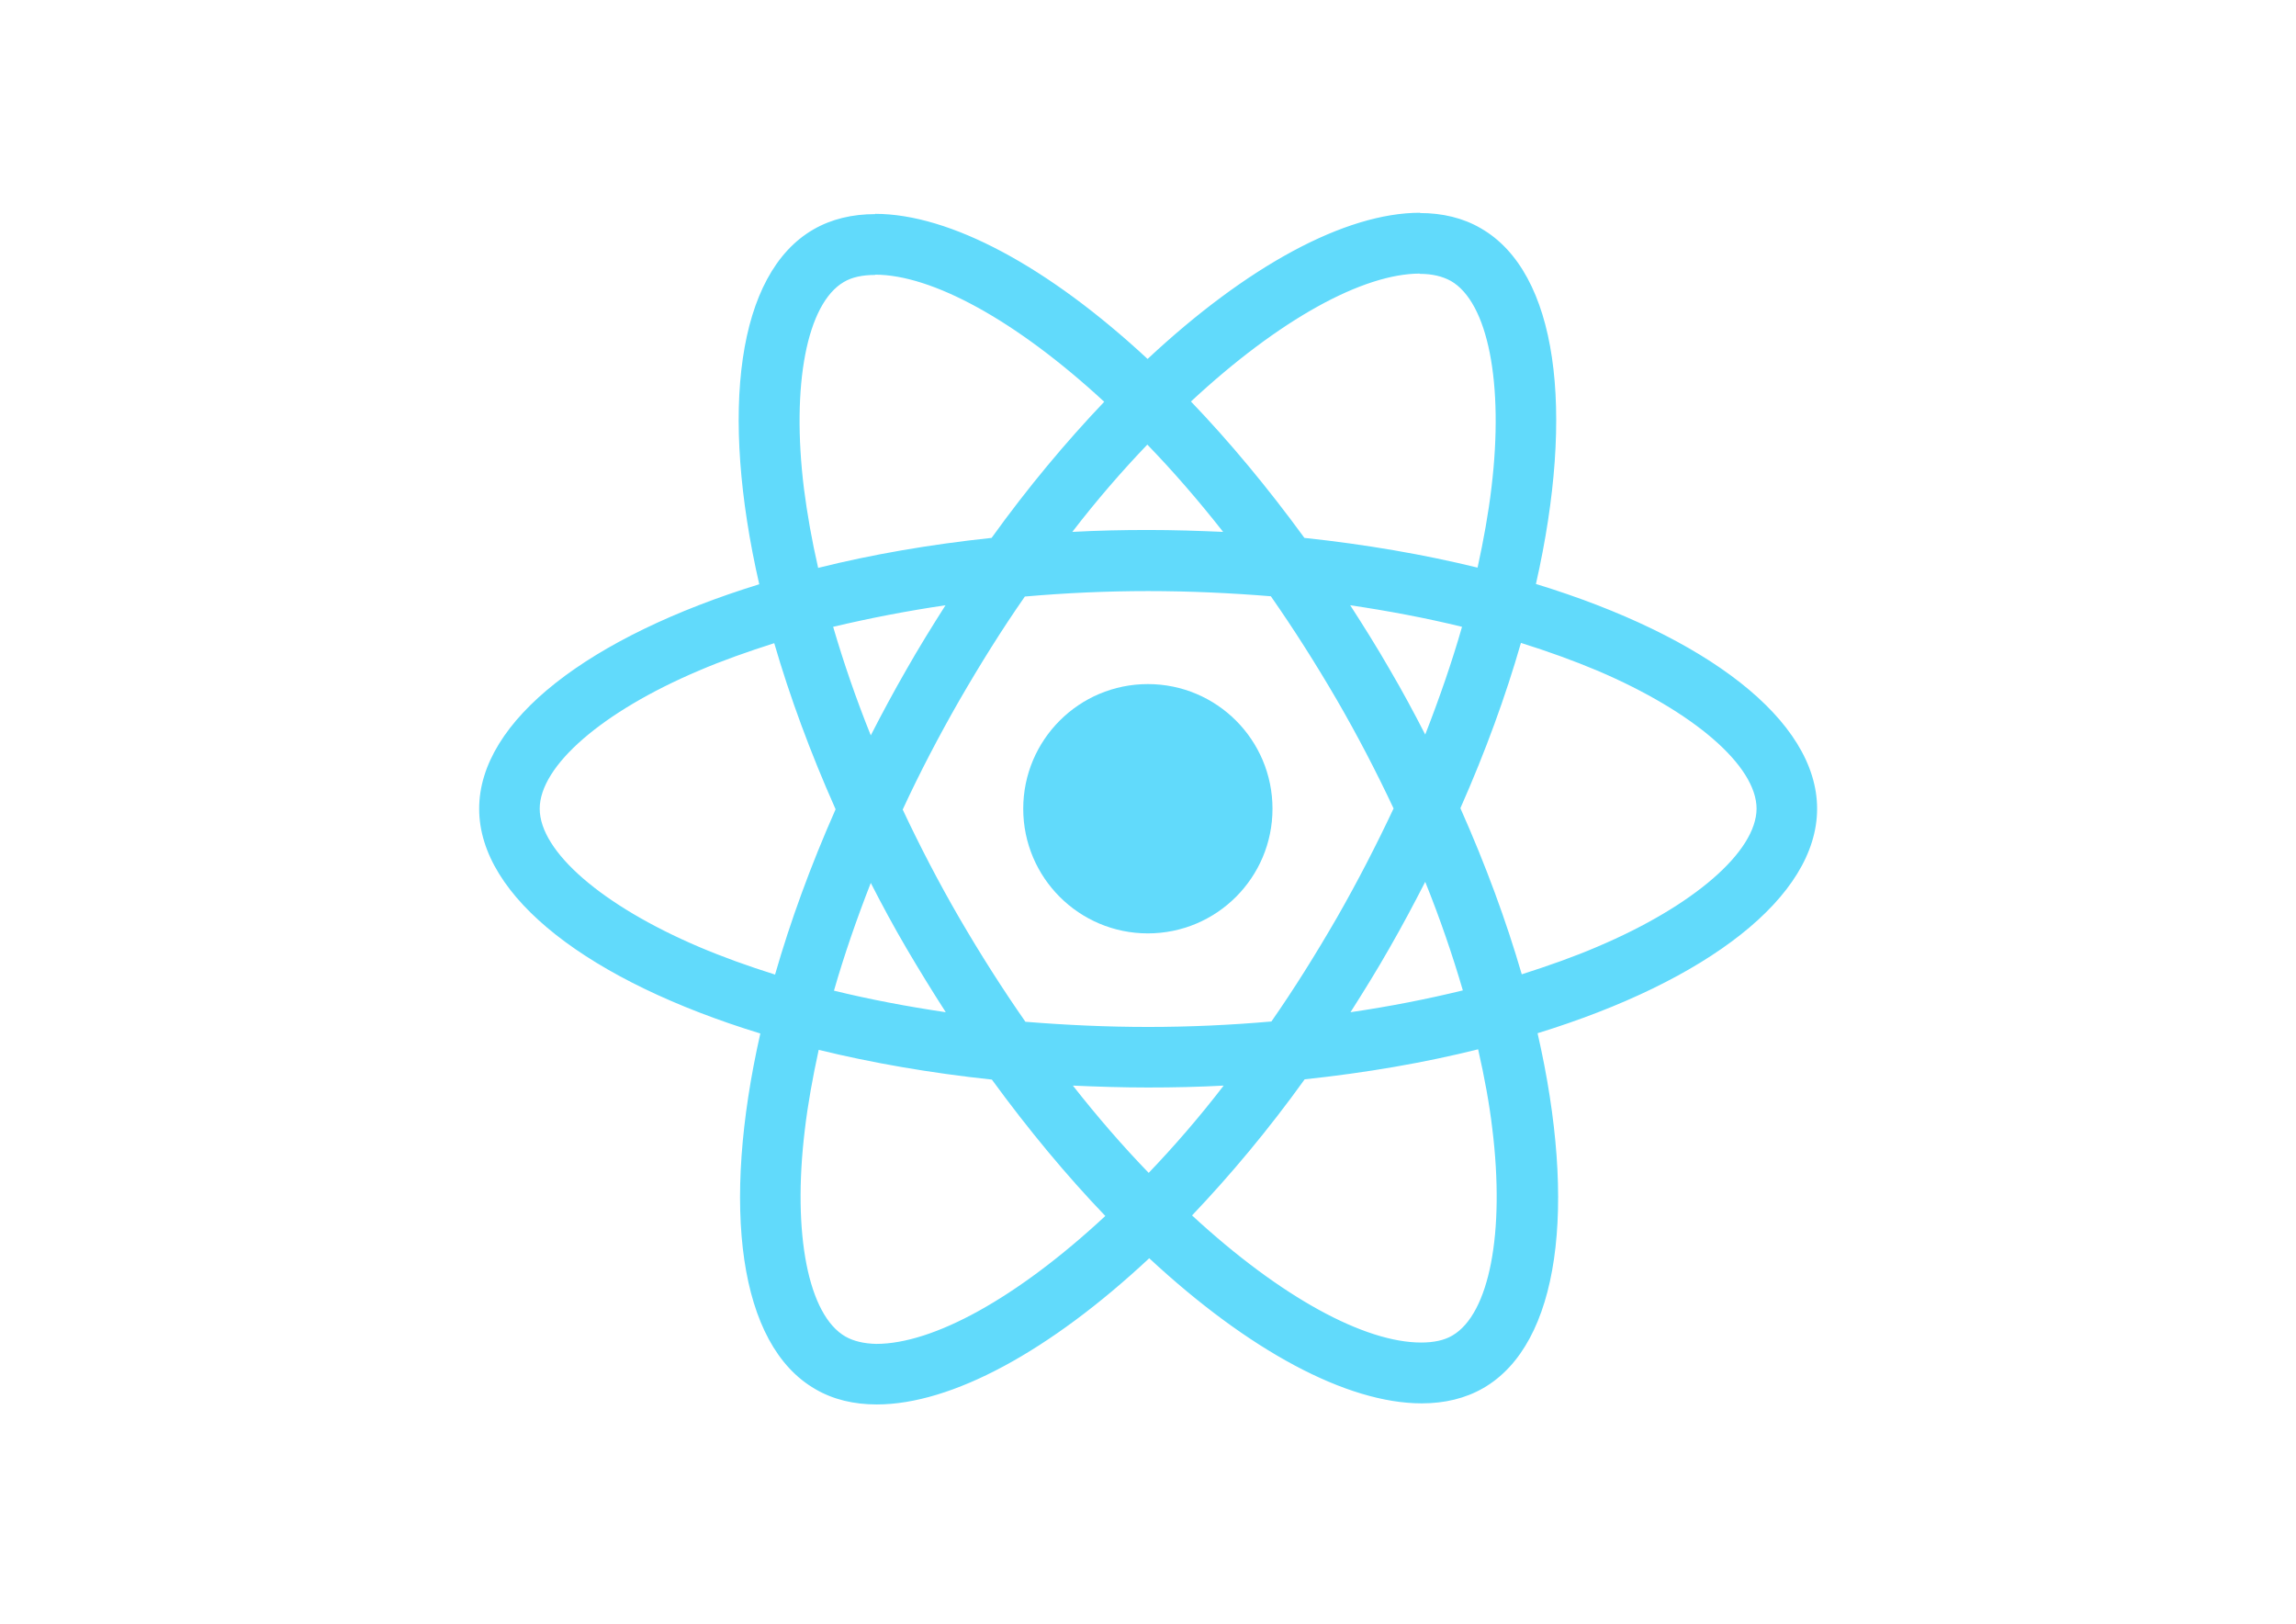
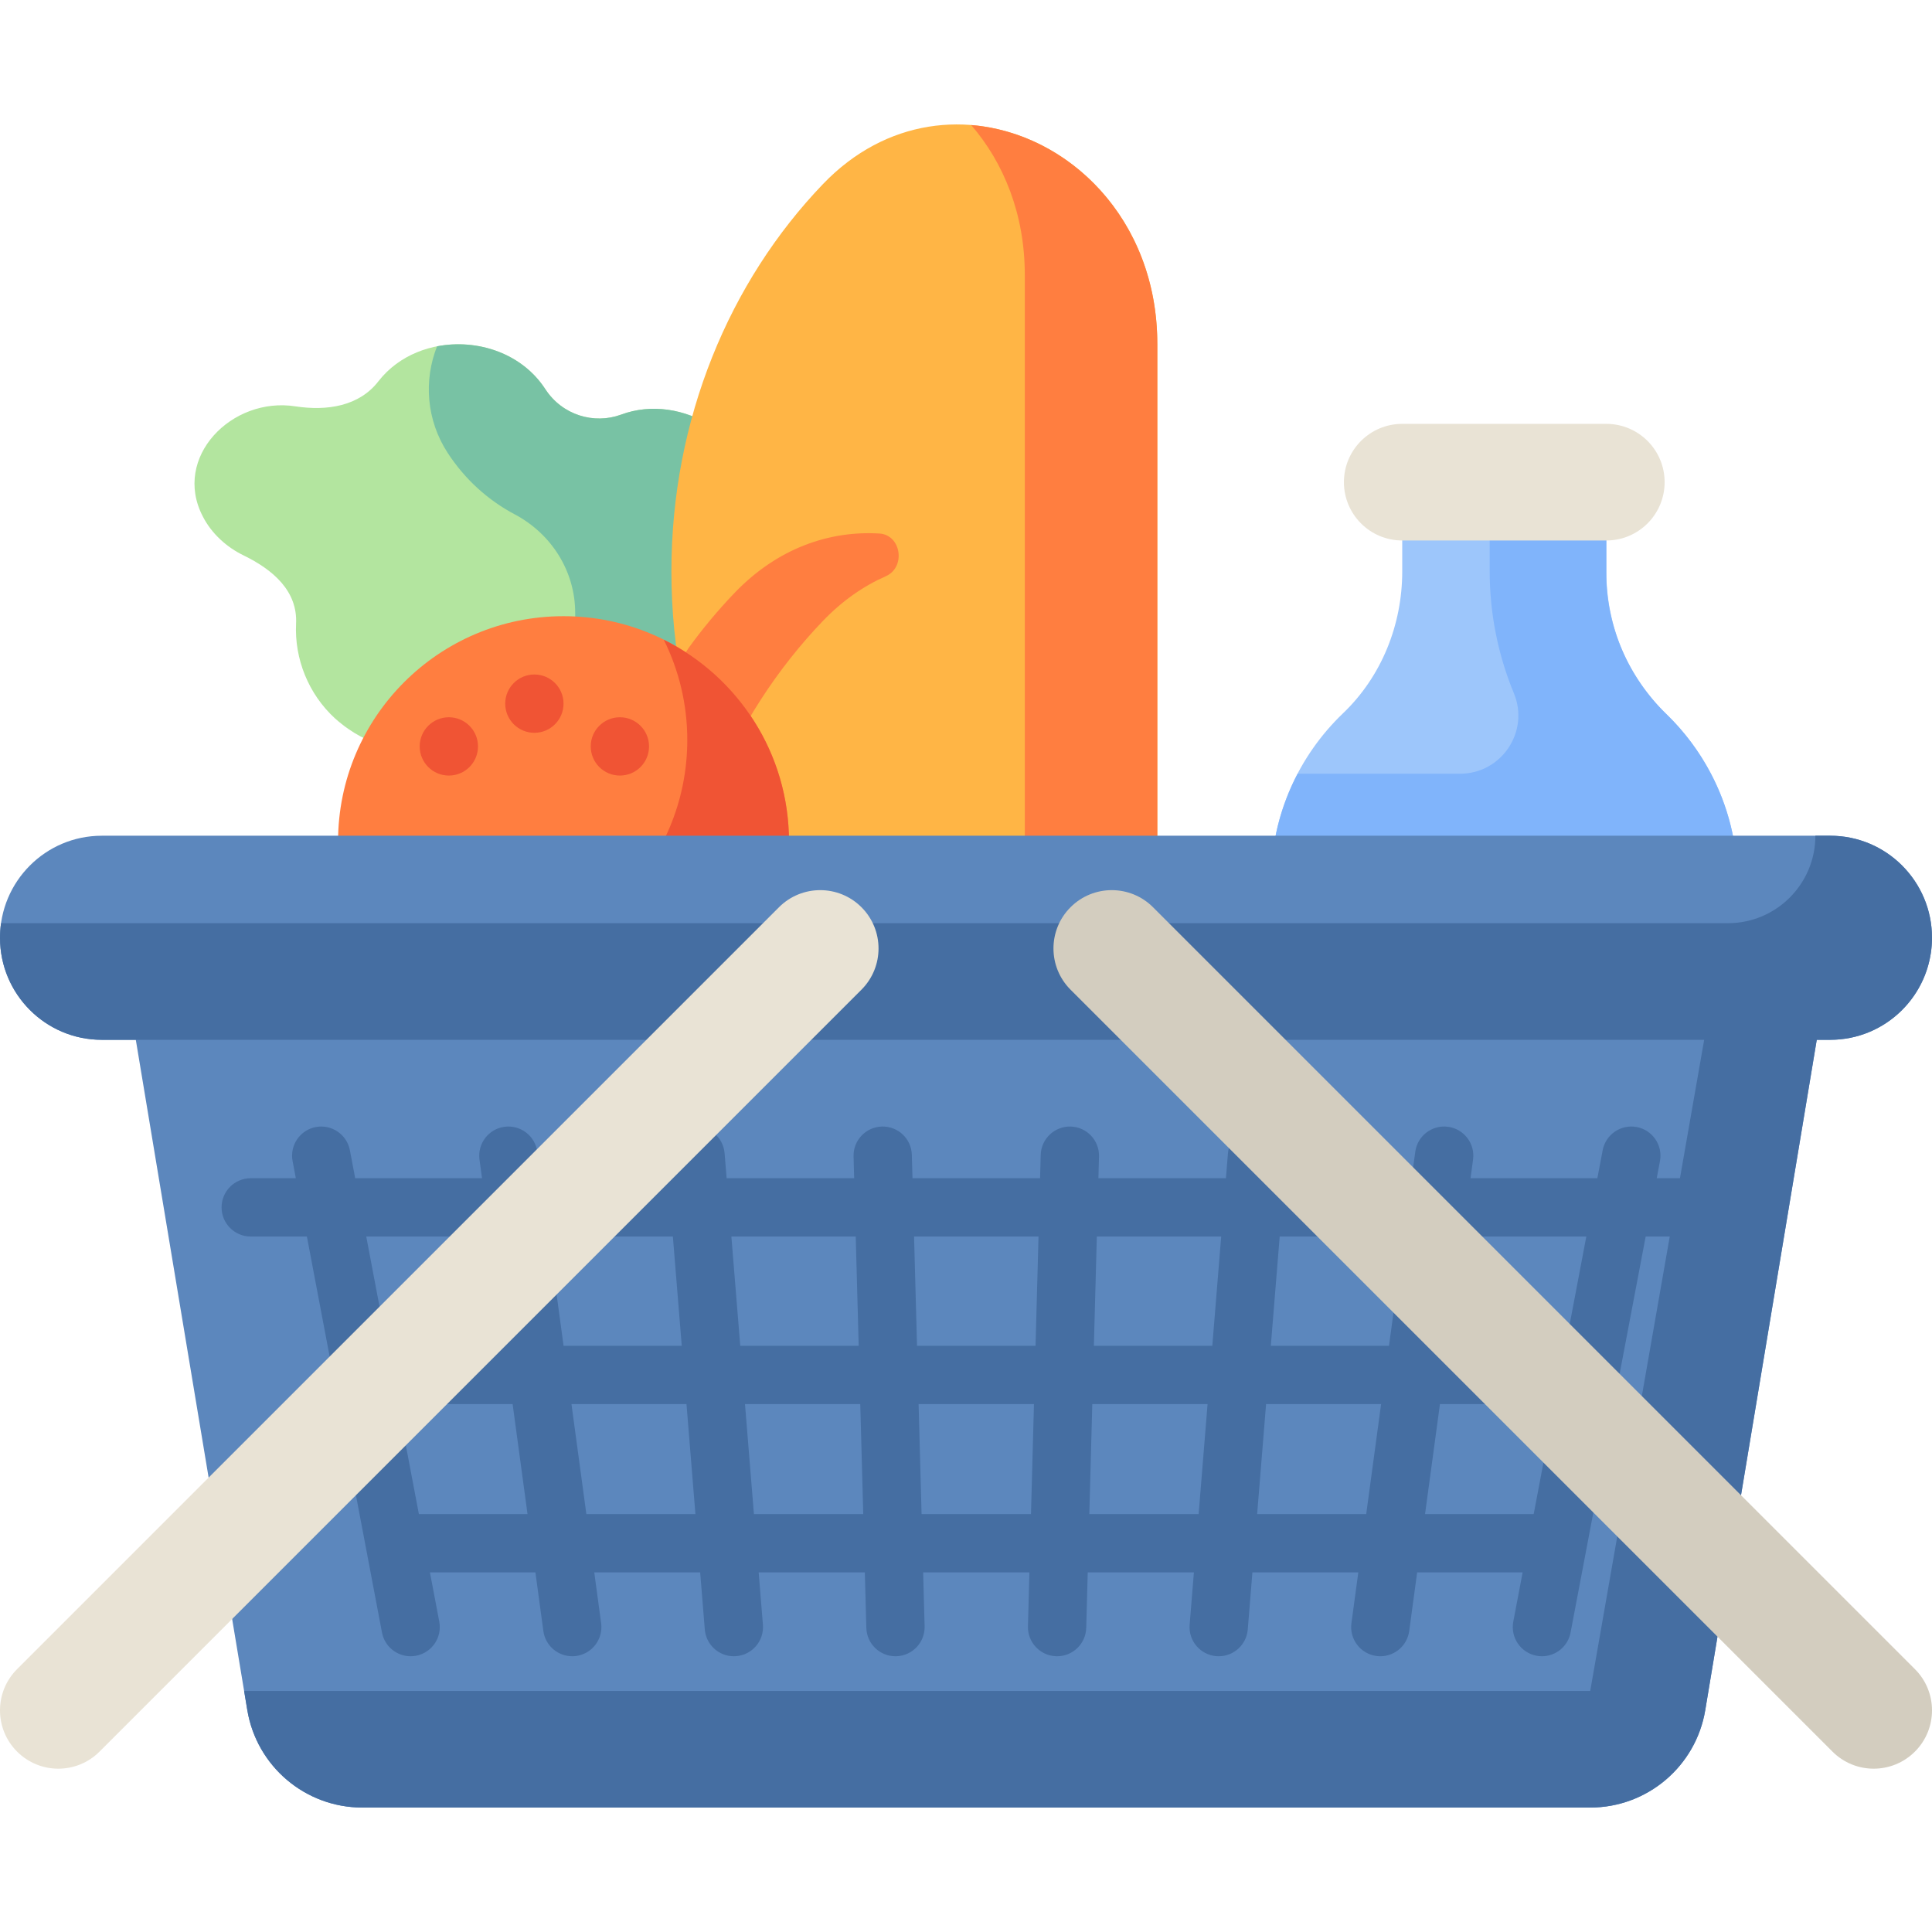
- <svg xmlns="http://www.w3.org/2000/svg" viewBox="0 0 841.9 595.3">
-   <g fill="#61DAFB">
-     <path d="M666.3 296.5c0-32.5-40.7-63.3-103.1-82.4 14.4-63.6 8-114.2-20.2-130.4-6.5-3.8-14.1-5.6-22.4-5.6v22.3c4.6 0 8.3.9 11.4 2.6 13.6 7.8 19.5 37.5 14.9 75.7-1.1 9.4-2.9 19.3-5.1 29.4-19.6-4.8-41-8.5-63.5-10.9-13.5-18.5-27.5-35.3-41.6-50 32.6-30.3 63.2-46.9 84-46.9V78c-27.5 0-63.5 19.6-99.9 53.6-36.4-33.8-72.4-53.2-99.9-53.2v22.3c20.7 0 51.4 16.5 84 46.6-14 14.7-28 31.4-41.3 49.9-22.6 2.4-44 6.1-63.6 11-2.3-10-4-19.7-5.2-29-4.7-38.2 1.1-67.9 14.6-75.8 3-1.8 6.9-2.6 11.5-2.6V78.5c-8.4 0-16 1.8-22.6 5.6-28.1 16.2-34.4 66.7-19.9 130.1-62.2 19.2-102.7 49.9-102.7 82.3 0 32.5 40.7 63.3 103.1 82.4-14.4 63.6-8 114.2 20.2 130.4 6.5 3.8 14.1 5.6 22.5 5.6 27.5 0 63.5-19.6 99.9-53.6 36.4 33.8 72.4 53.2 99.9 53.2 8.4 0 16-1.8 22.6-5.6 28.1-16.2 34.4-66.7 19.9-130.1 62-19.1 102.5-49.9 102.5-82.3zm-130.2-66.7c-3.7 12.9-8.3 26.2-13.5 39.5-4.1-8-8.4-16-13.1-24-4.6-8-9.5-15.8-14.4-23.4 14.2 2.1 27.9 4.7 41 7.9zm-45.8 106.5c-7.8 13.5-15.8 26.3-24.1 38.2-14.9 1.3-30 2-45.2 2-15.1 0-30.2-.7-45-1.9-8.3-11.9-16.4-24.6-24.2-38-7.6-13.1-14.5-26.4-20.8-39.8 6.2-13.4 13.2-26.8 20.7-39.9 7.8-13.5 15.8-26.3 24.1-38.2 14.9-1.3 30-2 45.2-2 15.1 0 30.2.7 45 1.9 8.3 11.9 16.4 24.6 24.2 38 7.6 13.1 14.5 26.4 20.8 39.8-6.3 13.4-13.2 26.8-20.7 39.9zm32.3-13c5.4 13.4 10 26.8 13.8 39.8-13.1 3.2-26.9 5.9-41.2 8 4.9-7.7 9.8-15.6 14.4-23.7 4.6-8 8.9-16.1 13-24.1zM421.2 430c-9.3-9.6-18.6-20.3-27.8-32 9 .4 18.2.7 27.5.7 9.4 0 18.7-.2 27.8-.7-9 11.7-18.3 22.4-27.5 32zm-74.4-58.9c-14.2-2.1-27.9-4.7-41-7.9 3.7-12.9 8.3-26.2 13.5-39.5 4.1 8 8.4 16 13.1 24 4.7 8 9.5 15.8 14.4 23.4zM420.7 163c9.3 9.6 18.6 20.3 27.8 32-9-.4-18.2-.7-27.5-.7-9.4 0-18.7.2-27.8.7 9-11.7 18.3-22.4 27.5-32zm-74 58.9c-4.9 7.7-9.8 15.6-14.4 23.7-4.6 8-8.9 16-13 24-5.4-13.4-10-26.8-13.8-39.8 13.1-3.1 26.9-5.8 41.2-7.9zm-90.5 125.2c-35.4-15.1-58.3-34.9-58.3-50.6 0-15.7 22.9-35.6 58.3-50.6 8.6-3.7 18-7 27.7-10.1 5.7 19.6 13.2 40 22.5 60.9-9.2 20.8-16.6 41.1-22.2 60.6-9.9-3.1-19.3-6.5-28-10.2zM310 490c-13.6-7.8-19.5-37.5-14.9-75.7 1.1-9.4 2.9-19.3 5.1-29.4 19.6 4.8 41 8.5 63.5 10.9 13.5 18.5 27.5 35.3 41.6 50-32.6 30.3-63.2 46.9-84 46.9-4.5-.1-8.3-1-11.3-2.7zm237.2-76.2c4.7 38.2-1.1 67.9-14.6 75.8-3 1.8-6.9 2.6-11.5 2.6-20.7 0-51.4-16.5-84-46.6 14-14.7 28-31.4 41.3-49.9 22.6-2.4 44-6.1 63.6-11 2.3 10.1 4.1 19.8 5.2 29.1zm38.5-66.7c-8.6 3.7-18 7-27.7 10.1-5.7-19.6-13.2-40-22.5-60.9 9.2-20.8 16.6-41.1 22.2-60.6 9.9 3.1 19.3 6.5 28.1 10.2 35.4 15.1 58.3 34.9 58.3 50.6-.1 15.7-23 35.6-58.4 50.6zM320.8 78.4z" />
-     <circle cx="420.9" cy="296.5" r="45.7" />
-     <path d="M520.5 78.1z" />
+ <svg xmlns="http://www.w3.org/2000/svg" id="Capa_1" enable-background="new 0 0 497 497" height="512" viewBox="0 0 497 497" width="512">
+   <g>
+     <g>
+       <g>
+         <path d="m231.861 180.973c5.948-16.424-5.811-34.337-22.025-36.432-6.989-.813-13.408-6.574-14.145-14.779-1.318-17.014-20.197-28.95-35.936-23.096-6.971 2.556-15.119.111-19.444-6.518-9.425-14.586-32.411-15.518-42.902-2.145-4.977 6.513-13.265 7.759-21.361 6.537-16.446-2.599-31.79 13.136-23.872 28.32 2.287 4.483 6.228 7.956 10.485 10.014 7.527 3.667 13.93 9.138 13.502 17.58-.435 9.032 3.185 18.099 10.03 24.366 9.417 8.339 15.541 6.316 19.667 10.692h127.94c-2.909-4.118-3.78-9.481-1.939-14.539z" fill="#b3e59f" />
+         <path d="m231.861 180.973c5.948-16.424-5.811-34.337-22.025-36.432-6.989-.813-13.408-6.574-14.145-14.779-1.318-17.014-20.197-28.95-35.936-23.096-6.971 2.556-15.119.111-19.444-6.518-6.023-9.321-17.582-13.056-27.882-11.055-3.458 8.743-2.772 18.971 2.755 27.446 4.465 6.846 10.431 12.176 17.221 15.772 9.457 5.01 15.559 14.635 15.559 25.337v37.865h57.663 28.174c-2.91-4.119-3.781-9.482-1.94-14.54z" fill="#78c2a4" />
+       </g>
+       <g>
+         <path d="m297.715 88.452c0-49.09-53.555-74.898-85.982-41.125-24.031 25.028-39.018 60.434-39.018 99.686 0 20.018 3.906 39.031 10.914 56.183-5.965 14.598-9.672 30.549-10.646 47.317h124.733v-162.061z" fill="#ffb545" />
+         <g fill="#ff7e40">
+           <path d="m297.715 88.452c0-32.13-22.943-54.283-47.887-56.288 8.399 9.729 13.797 22.957 13.797 38.534v179.814h34.091v-162.06z" />
+           <path d="m181.405 197.396c-.022-.06-.044-.121-.065-.182-2.547-7.124-4.569-14.539-6.012-22.186-.553-2.93.105-5.981 1.801-8.323 3.654-5.044 7.623-9.8 11.877-14.23 10.959-11.414 24.332-16.022 37.234-15.225 5.605.346 6.839 8.689 1.628 10.982-5.695 2.506-11.163 6.281-16.135 11.459-11.771 12.26-21.365 27.015-28.098 43.487-.779-1.906-1.529-3.83-2.23-5.782z" />
+         </g>
+       </g>
+       <g>
+         <circle cx="144.965" cy="216.512" fill="#ff7e40" r="58" />
+         <g fill="#f05434">
+           <path d="m170.753 164.561c3.865 7.77 6.049 16.522 6.049 25.788 0 32.033-25.967 58-58 58-9.266 0-18.019-2.184-25.788-6.049 9.494 19.088 29.185 32.212 51.951 32.212 32.032 0 58-25.968 58-58 0-22.766-13.124-42.457-32.212-51.951z" />
+           <circle cx="115.465" cy="192.012" r="7.5" />
+           <circle cx="137.465" cy="181.012" r="7.5" />
+           <circle cx="159.465" cy="192.012" r="7.5" />
+         </g>
+       </g>
+       <g>
+         <path d="m413.219 147.01v-22.973h-52.5v22.975c0 13.699-5.316 26.997-15.216 36.465-11.42 10.922-18.533 26.308-18.533 43.358v32.203h120v-32.203c0-17.05-7.114-32.437-18.534-43.359-9.901-9.469-15.217-22.766-15.217-36.466z" fill="#9dc6fb" />
+         <path d="m440.133 199.038c-2.965-5.657-6.792-10.791-11.328-15.205-9.796-9.533-15.586-22.438-15.586-36.107v-23.688h-30v22.974c0 10.873 2.167 21.53 6.225 31.325 4.086 9.861-3.191 20.702-13.865 20.702h-41.773c-4.356 8.312-6.836 17.762-6.836 27.797v32.203h120v-32.203c0-10.036-2.48-19.486-6.837-27.798z" fill="#80b4fb" />
+         <path d="m413.219 139.037h-52.5c-8.284 0-15-6.716-15-15s6.716-15 15-15h52.5c8.284 0 15 6.716 15 15s-6.716 15-15 15z" fill="#e9e3d5" />
+       </g>
+     </g>
+     <g>
+       <path d="m470.823 214.988h-444.646c-14.457 0-26.177 11.753-26.177 26.25 0 14.497 11.72 26.25 26.177 26.25h8.759l28.68 172.422c2.407 14.471 14.925 25.078 29.593 25.078h315.872c14.669 0 27.187-10.607 29.594-25.078l28.679-172.422h3.469c14.457 0 26.177-11.753 26.177-26.25 0-14.497-11.72-26.25-26.177-26.25z" fill="#5c87bd" />
+       <g fill="#456ea2">
+         <path d="m496.981 242.004c-.405 14.143-11.957 25.484-26.158 25.484h-3.469l-28.679 172.422c-2.407 14.471-14.925 25.078-29.594 25.078h-315.872c-14.669 0-27.187-10.607-29.593-25.078l-.819-4.922h346.284l29.312-167.5h-412.216c-14.457 0-26.177-11.753-26.177-26.25 0-1.273.095-2.524.27-3.75h444.23c12.426 0 22.5-10.073 22.5-22.5h3.823c14.457 0 26.177 11.753 26.177 26.25s0 0-.019.766z" />
+         <path d="m437.5 303.093h-11.313l.834-4.401c.771-4.07-1.902-7.994-5.972-8.767-4.066-.766-7.994 1.901-8.767 5.972l-1.365 7.196h-32.627l.649-4.792c.556-4.104-2.321-7.883-6.426-8.439-4.104-.554-7.884 2.32-8.438 6.426l-.922 6.806h-32.738l.422-5.191c.335-4.129-2.739-7.747-6.868-8.083-4.146-.331-7.747 2.74-8.083 6.868l-.521 6.406h-32.803l.152-5.596c.112-4.141-3.153-7.588-7.294-7.7-4.129-.099-7.588 3.153-7.7 7.294l-.163 6.002h-32.825l-.163-6.002c-.112-4.141-3.524-7.396-7.7-7.294-4.141.112-7.406 3.56-7.294 7.7l.152 5.596h-32.803l-.521-6.406c-.336-4.128-3.937-7.201-8.083-6.868-4.129.336-7.203 3.954-6.868 8.083l.422 5.191h-32.738l-.922-6.806c-.555-4.104-4.339-6.975-8.438-6.426-4.104.557-6.981 4.335-6.426 8.439l.649 4.792h-32.627l-1.365-7.196c-.772-4.069-4.701-6.732-8.767-5.972-4.069.772-6.743 4.696-5.972 8.767l.834 4.401h-11.602c-4.143 0-7.5 3.357-7.5 7.5s3.357 7.5 7.5 7.5h14.448l19.316 101.868c.683 3.598 3.828 6.104 7.36 6.104.464 0 .935-.043 1.406-.132 4.069-.772 6.743-4.696 5.972-8.767l-2.404-12.679h27.135l2.043 15.083c.509 3.763 3.728 6.494 7.422 6.494.336 0 .675-.022 1.017-.068 4.104-.557 6.981-4.335 6.426-8.439l-1.77-13.069h27.243l1.193 14.684c.319 3.922 3.601 6.893 7.468 6.893.203 0 .408-.008.615-.024 4.129-.336 7.203-3.954 6.868-8.083l-1.094-13.469h27.31l.387 14.279c.11 4.071 3.445 7.297 7.493 7.297.068 0 .138-.001.207-.003 4.141-.112 7.406-3.56 7.294-7.7l-.376-13.873h27.332l-.376 13.873c-.112 4.141 3.153 7.588 7.294 7.7.069.002.138.003.207.003 4.048 0 7.383-3.226 7.493-7.297l.387-14.279h27.31l-1.094 13.469c-.335 4.129 2.739 7.747 6.868 8.083.207.017.412.024.615.024 3.867 0 7.148-2.971 7.468-6.893l1.193-14.684h27.243l-1.77 13.069c-.556 4.104 2.321 7.883 6.426 8.439.342.046.681.068 1.017.068 3.694 0 6.913-2.731 7.422-6.494l2.043-15.083h27.135l-2.404 12.679c-.771 4.07 1.902 7.994 5.972 8.767.473.089.942.132 1.406.132 3.531 0 6.678-2.506 7.36-6.104l19.316-101.868h14.158c4.143 0 7.5-3.357 7.5-7.5s-3.358-7.5-7.5-7.5zm-76.377 15-3.807 28.105h-30.402l2.284-28.105zm-46.976 0-2.284 28.105h-30.468l.761-28.105zm-46.995 0-.761 28.105h-30.49l-.761-28.105zm-47.018 0 .761 28.105h-30.468l-2.284-28.105zm-47.04 0 2.284 28.105h-30.402l-3.807-28.105zm-47.063 0 3.807 28.105h-30.292l-5.329-28.105zm-18.277 71.395-5.364-28.289h29.48l3.832 28.289zm43.085 0-3.832-28.289h29.589l2.299 28.289zm43.106 0-2.299-28.289h29.655l.766 28.289zm43.128 0-.766-28.289h29.677l-.766 28.289zm43.15 0 .766-28.289h29.655l-2.299 28.289zm43.173 0 2.299-28.289h29.589l-3.832 28.289zm43.193 0 3.832-28.289h29.48l-5.364 28.289zm36.156-43.289h-30.293l3.807-28.105h31.815z" />
+       </g>
+     </g>
+     <g>
+       <path d="m482 454.987c-3.839 0-7.678-1.465-10.606-4.394l-196-196c-5.858-5.857-5.858-15.355 0-21.213 5.857-5.857 15.355-5.857 21.213 0l196 196c5.858 5.857 5.858 15.355 0 21.213-2.93 2.929-6.768 4.394-10.607 4.394z" fill="#d3cdbf" />
+       <path d="m15 454.987c3.839 0 7.678-1.465 10.606-4.394l196-196c5.858-5.857 5.858-15.355 0-21.213-5.857-5.857-15.355-5.857-21.213 0l-196 196c-5.858 5.857-5.858 15.355 0 21.213 2.93 2.929 6.768 4.394 10.607 4.394z" fill="#e9e3d5" />
+     </g>
  </g>
</svg>
